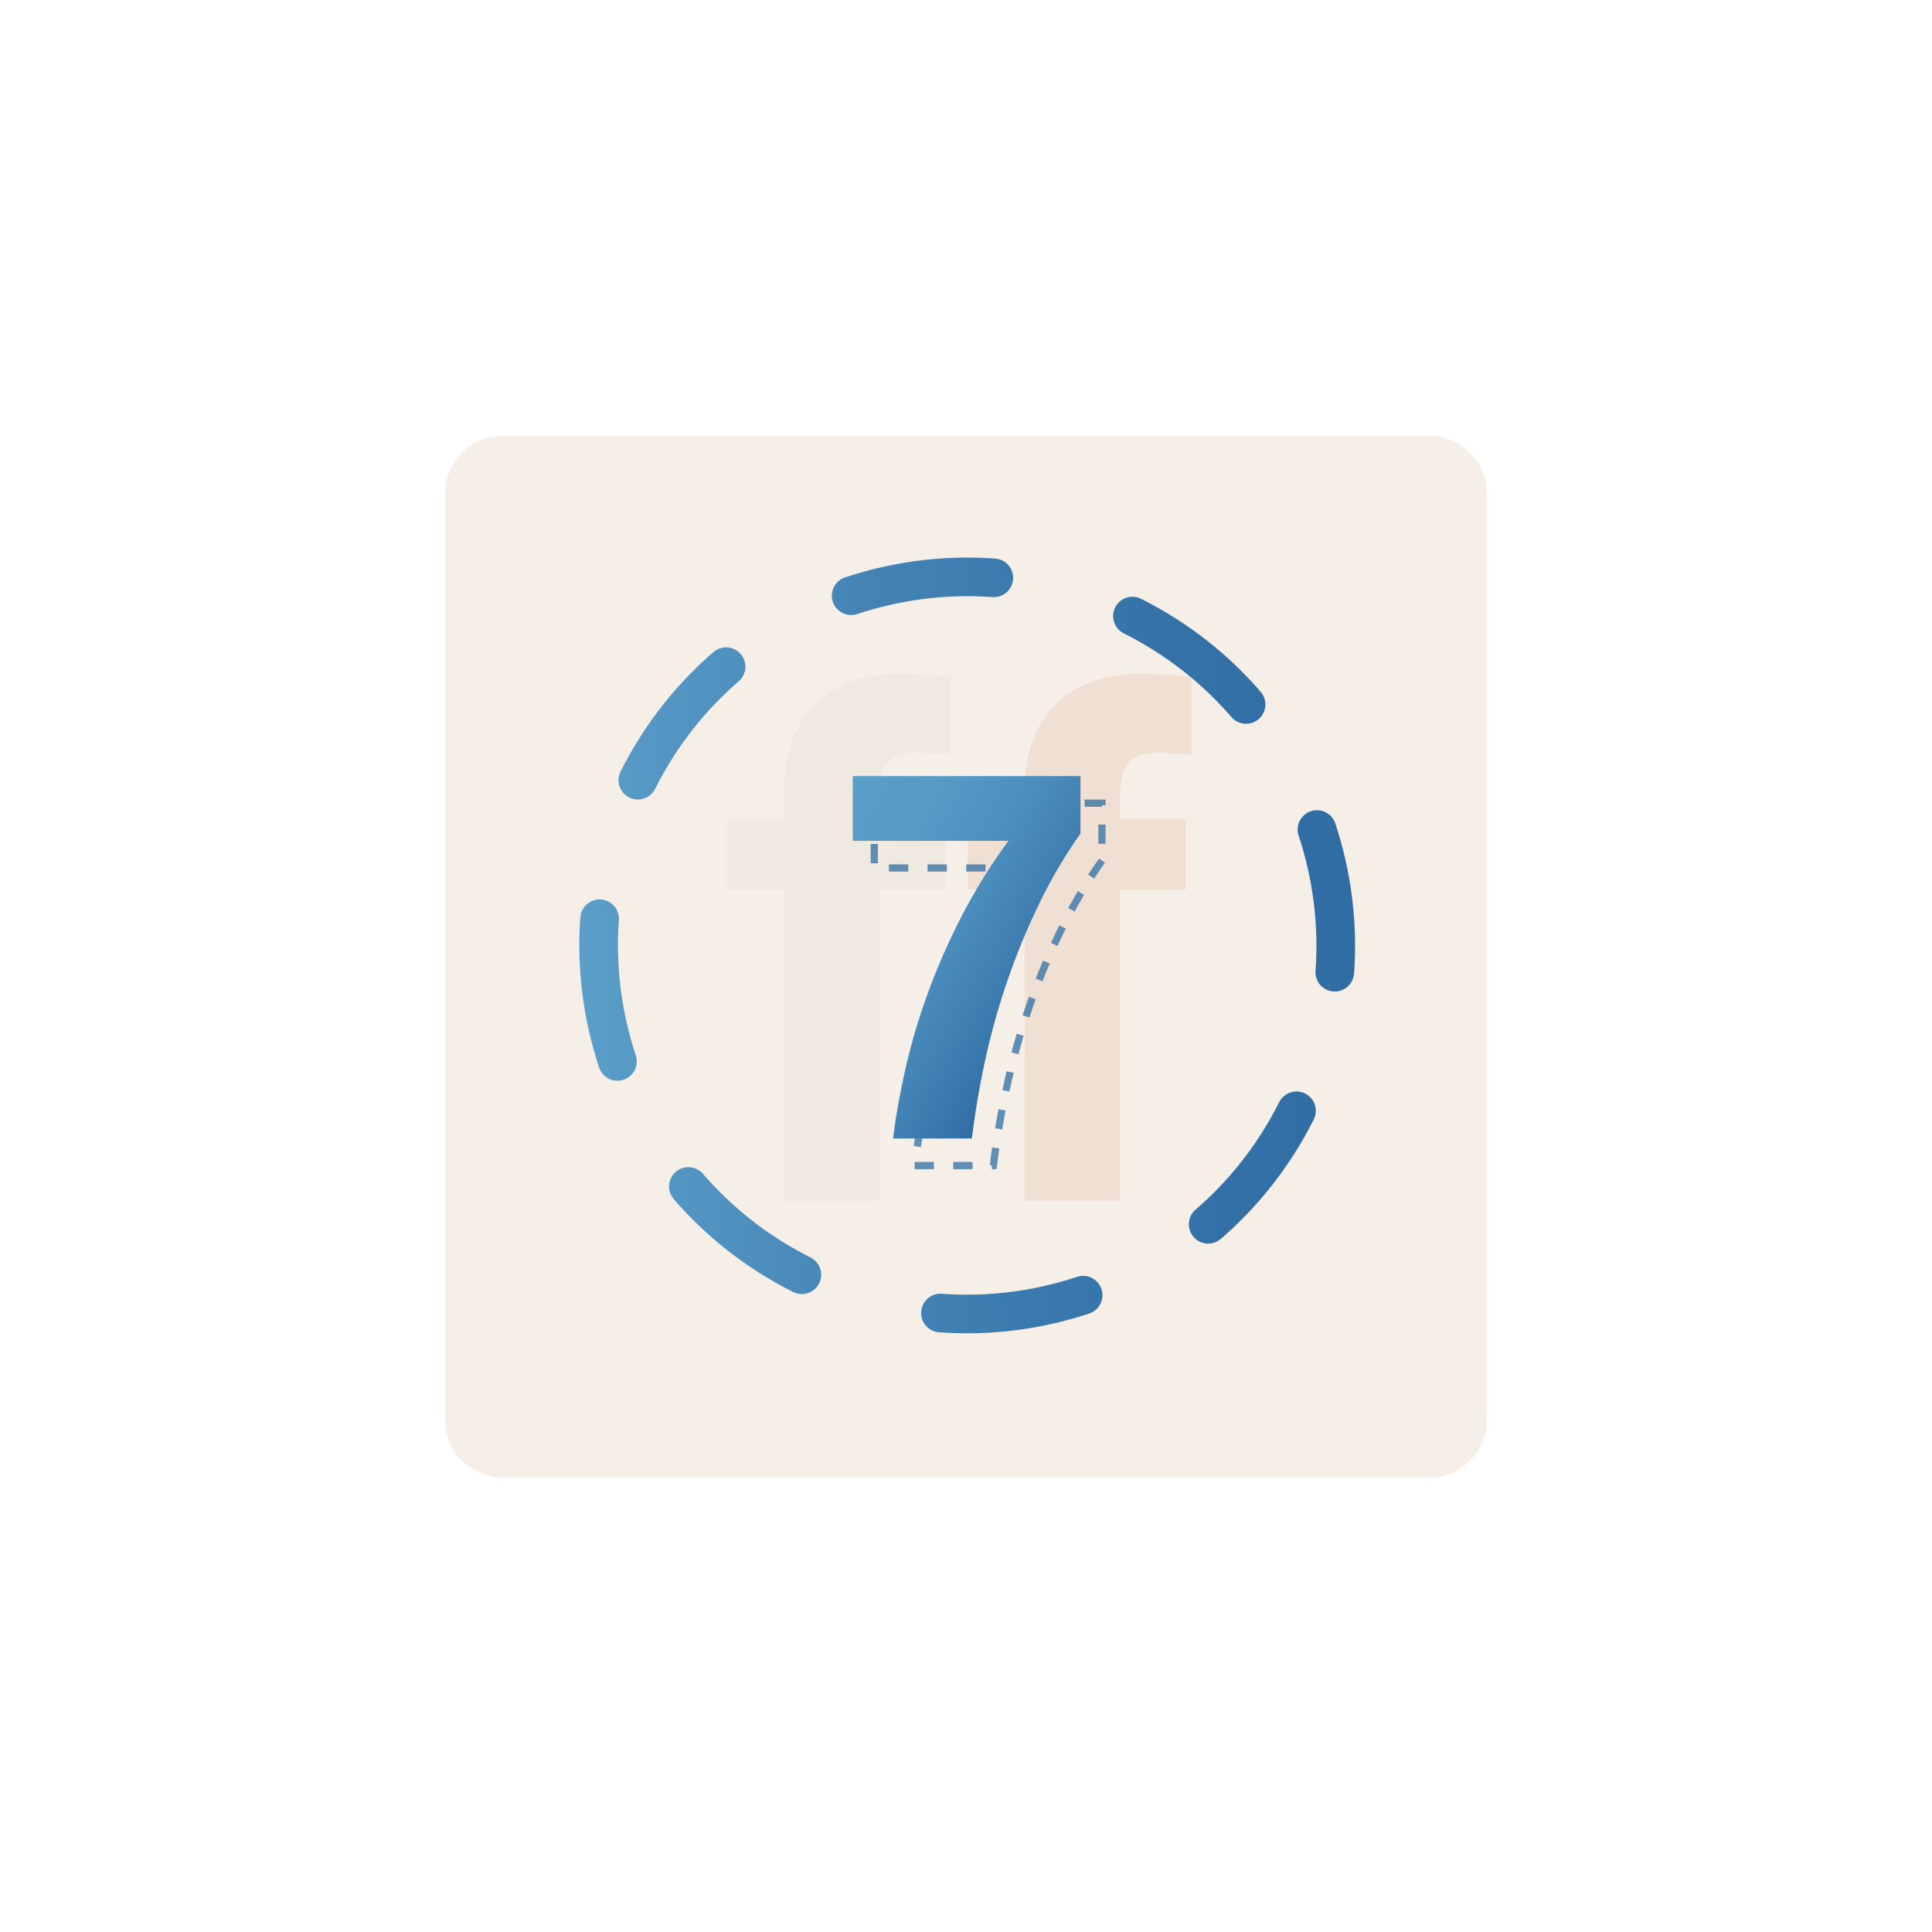
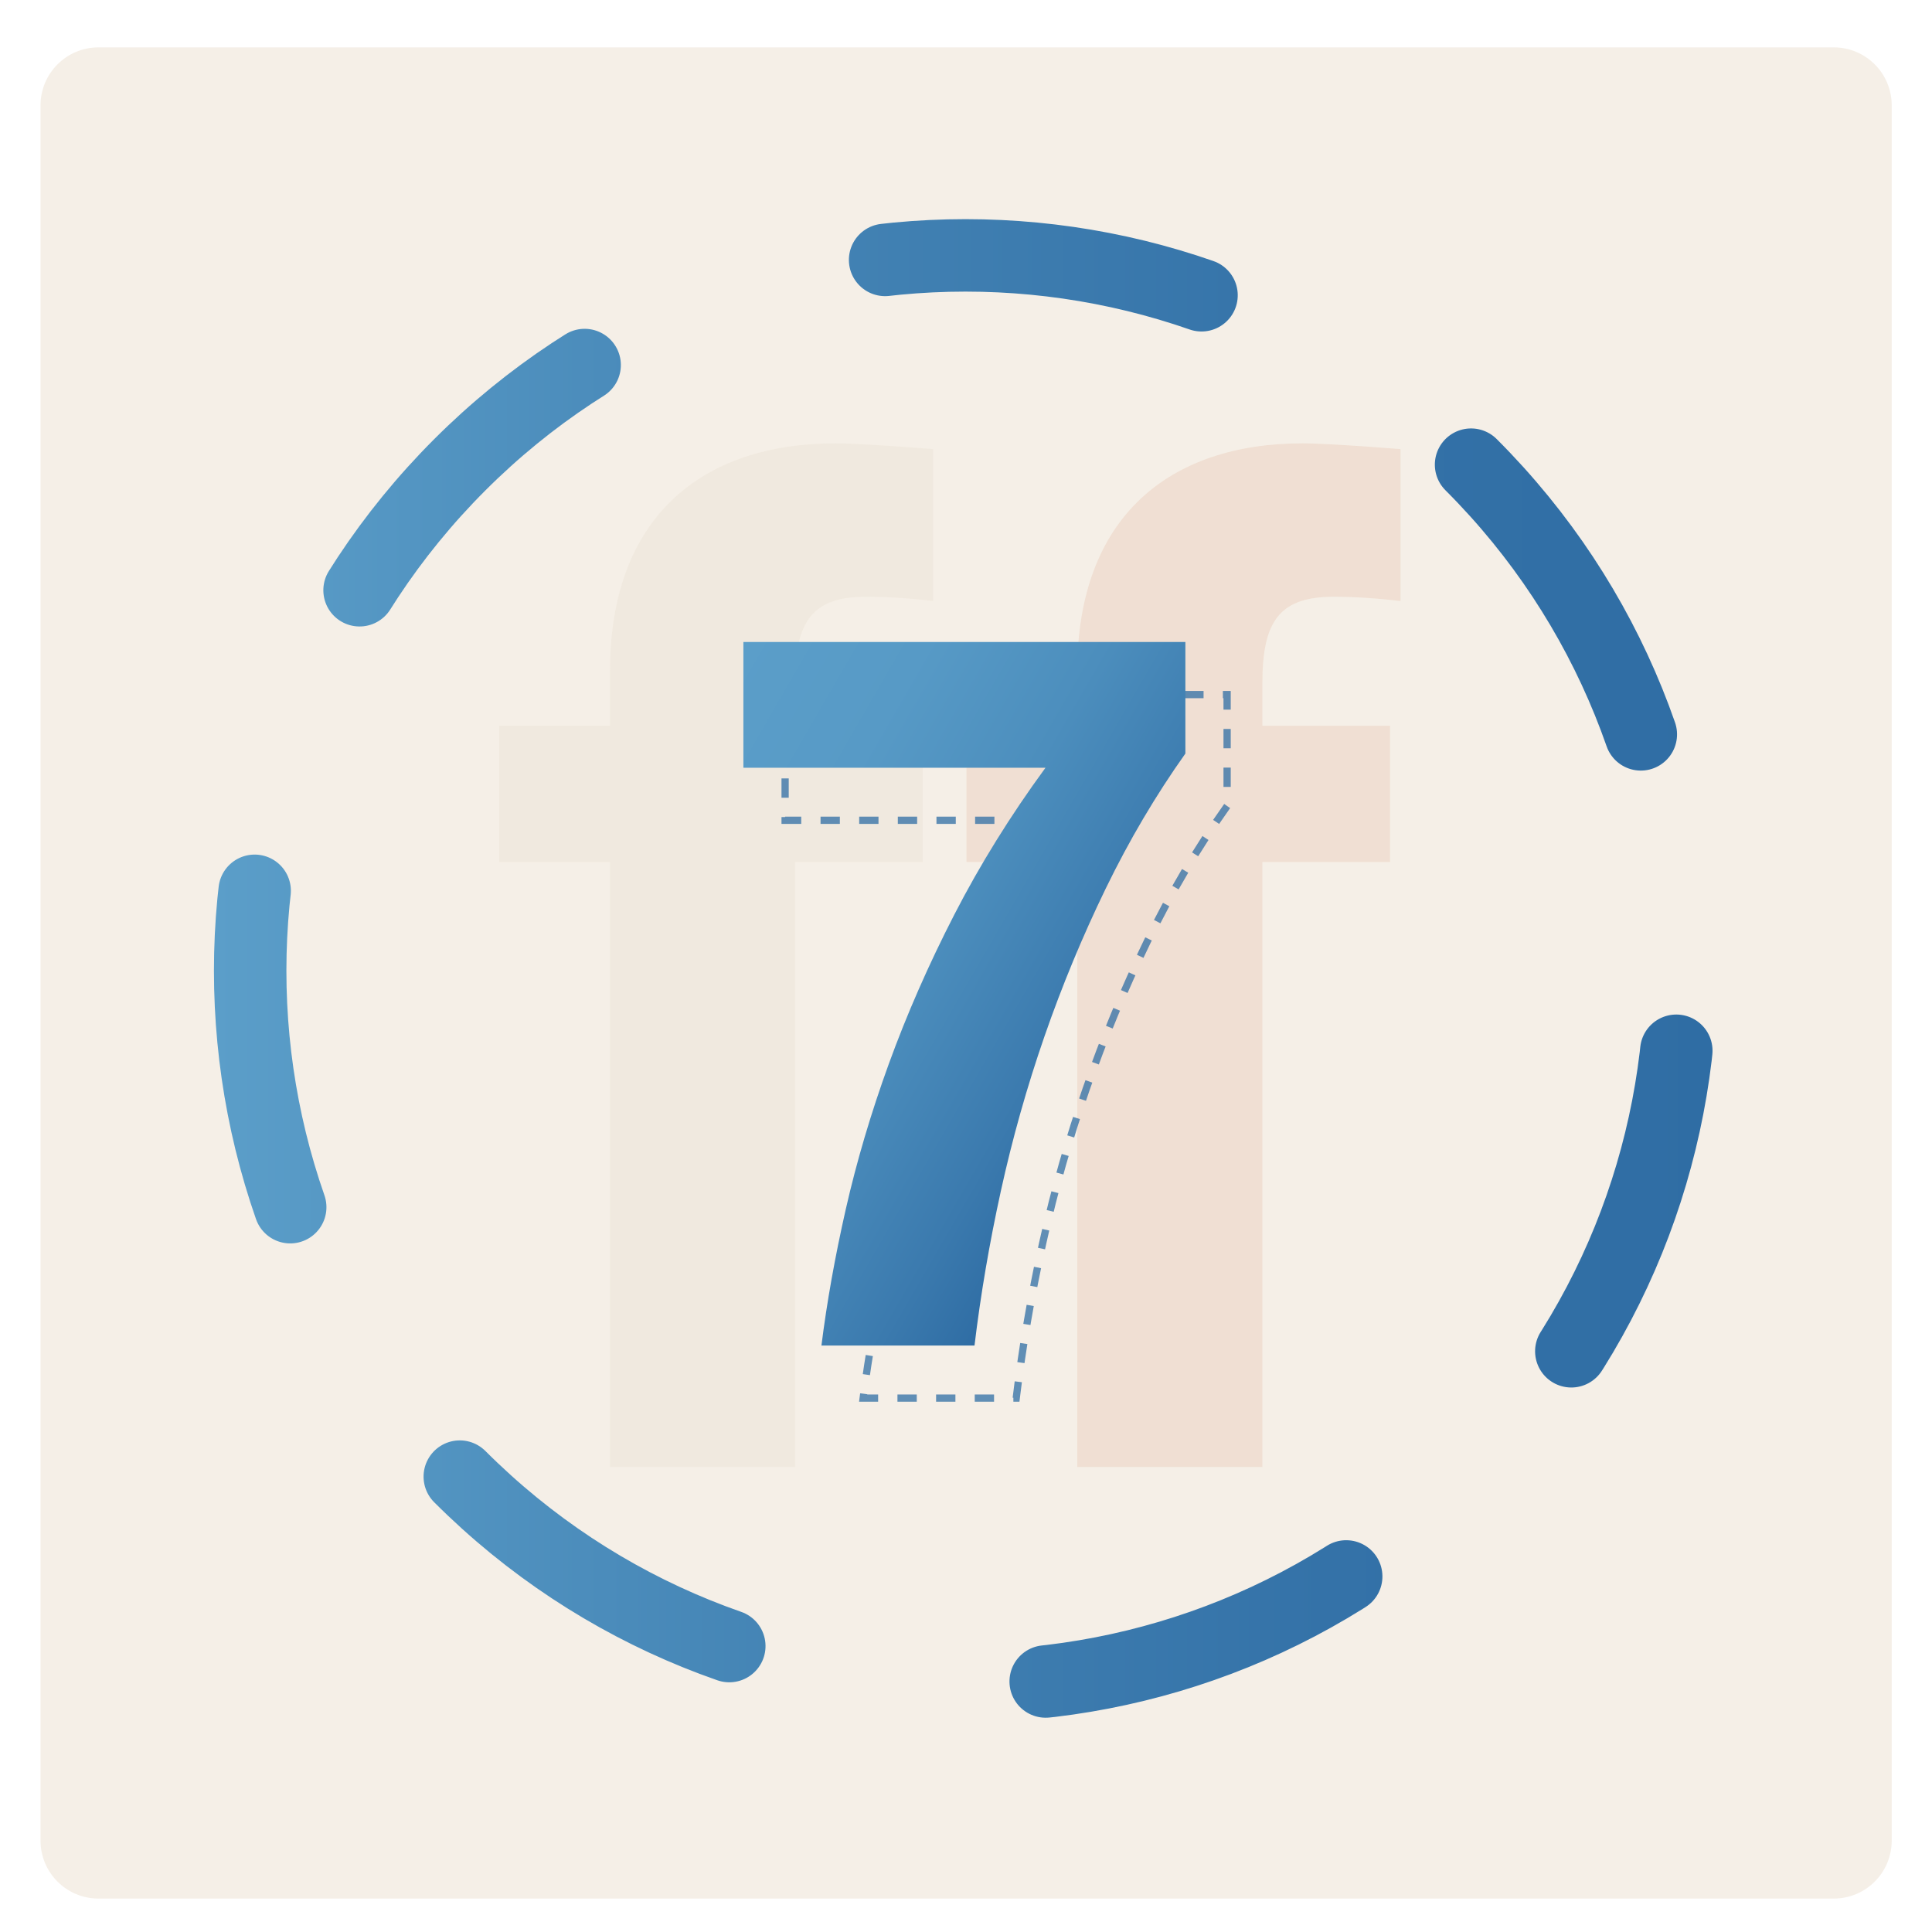
<svg xmlns="http://www.w3.org/2000/svg" viewBox="0 0 400 400">
  <defs>
-     <linearGradient id="c" x1="167.26" y1="176.81" x2="218.23" y2="206.24" gradientUnits="userSpaceOnUse">
+     <linearGradient id="c" x1="135.84" y1="164.22" x2="234.8" y2="221.36" gradientUnits="userSpaceOnUse">
      <stop offset="0" stop-color="#5b9ec9" />
      <stop offset=".29" stop-color="#579ac6" />
      <stop offset=".57" stop-color="#4c8ebd" />
      <stop offset=".85" stop-color="#3b7aae" />
      <stop offset="1" stop-color="#2f6da4" />
    </linearGradient>
-     <linearGradient id="d" x1="119.97" y1="195.74" x2="280.54" y2="195.74" gradientTransform="translate(285.28 -71.07) rotate(63.33)" gradientUnits="userSpaceOnUse">
+     <linearGradient id="d" x1="44.3" y1="200.98" x2="355.49" y2="200.98" gradientTransform="translate(200.66 -82.48) rotate(45)" gradientUnits="userSpaceOnUse">
      <stop offset="0" stop-color="#5b9ec9" />
      <stop offset=".39" stop-color="#4383b4" />
      <stop offset=".74" stop-color="#3472a8" />
      <stop offset="1" stop-color="#2f6da4" />
    </linearGradient>
  </defs>
  <g id="a" data-name="Backgrounds">
-     <rect x="92.14" y="90.22" width="215.72" height="215.72" rx="12" ry="12" fill="#f5efe7" />
+     <rect x="8.39" y="9.81" width="383.27" height="383.27" rx="12" ry="12" fill="#f5efe7" />
  </g>
-   <g id="b" data-name="On A Roll">
-     <path d="M162.34,184.14h-11.81v-14.52h11.81v-5.81c0-16.51,9.87-24.31,24.05-24.31,1.39,0,4.59.15,10.43.61v16.21c-2.5-.31-5-.46-7.09-.46-5.7,0-7.64,2.45-7.64,9.17v4.59h13.62v14.52h-13.62v64.52h-19.74v-64.52Z" fill="#d9c9b0" opacity=".15" />
-     <path d="M212.18,184.14h-11.81v-14.52h11.81v-5.81c0-16.51,9.87-24.31,24.05-24.31,1.39,0,4.59.15,10.43.61v16.21c-2.5-.31-5-.46-7.09-.46-5.7,0-7.64,2.45-7.64,9.17v4.59h13.62v14.52h-13.62v64.52h-19.74v-64.52Z" fill="#d4845b" opacity=".15" />
+   <g id="b" data-name="7 Sparks">
+     <path d="M126.29,178.46h-22.94v-28.2s22.94,0,22.94,0v-11.28c0-32.05,19.16-47.19,46.68-47.19,2.7,0,8.91.3,20.24,1.19v31.46c-4.86-.59-9.72-.89-13.76-.89-11.06,0-14.84,4.75-14.84,17.81v8.9h26.44v28.2s-26.44,0-26.44,0v125.26s-38.32,0-38.32,0v-125.26Z" fill="#d9c9b0" opacity=".15" />
+     <path d="M223.04,178.46h-22.94v-28.2s22.94,0,22.94,0v-11.28c0-32.05,19.16-47.19,46.68-47.19,2.7,0,8.91.3,20.24,1.19v31.46c-4.86-.59-9.72-.89-13.76-.89-11.06,0-14.84,4.75-14.84,17.81v8.9h26.44v28.2s-26.44,0-26.44,0v125.26s-38.32,0-38.32,0v-125.26Z" fill="#d4845b" opacity=".15" />
    <g opacity=".75">
-       <path d="M228.16,178.18c-3.17,4.47-6,9.26-8.49,14.38-2.49,5.12-4.67,10.38-6.54,15.78-1.79,5.16-3.35,10.57-4.65,16.49-1.23,5.59-2.16,11.08-2.81,16.49h-16.33c.58-4.61,1.44-9.46,2.6-14.54,1.15-5.08,2.68-10.25,4.59-15.51,1.91-5.26,4.23-10.56,6.97-15.89,2.74-5.33,5.98-10.56,9.73-15.68h-32.22v-13.41h47.14v11.89Z" fill="none" stroke="#2f6da4" stroke-dasharray="4" stroke-miterlimit="10" stroke-width="1.5" />
+       <path d="M254.07,166.88c-6.16,8.68-11.65,17.98-16.48,27.92-4.83,9.94-9.06,20.15-12.7,30.64-3.47,10.01-6.51,20.52-9.03,32.01-2.38,10.84-4.2,21.51-5.46,32.01h-31.69c1.12-8.95,2.8-18.36,5.04-28.23,2.24-9.86,5.21-19.9,8.92-30.12,3.71-10.21,8.22-20.5,13.54-30.85,5.32-10.35,11.62-20.5,18.89-30.43h-62.55v-26.03s91.51,0,91.51,0v23.09Z" fill="none" stroke="#2f6da4" stroke-dasharray="4" stroke-miterlimit="10" stroke-width="1.5" />
    </g>
-     <path d="M223.71,172.57c-3.17,4.47-6,9.26-8.49,14.38-2.49,5.12-4.67,10.38-6.54,15.78-1.88,5.41-3.42,10.9-4.65,16.49-1.23,5.59-2.16,11.08-2.81,16.49h-16.33c.58-4.61,1.44-9.46,2.6-14.54,1.15-5.08,2.68-10.25,4.59-15.51,1.91-5.26,4.23-10.56,6.97-15.89,2.74-5.33,5.98-10.56,9.73-15.68h-32.22v-13.41h47.14v11.89Z" fill="url(#c)" />
-     <circle cx="200.25" cy="195.74" r="76.29" transform="translate(-64.55 286.83) rotate(-63.33)" fill="none" stroke="url(#d)" stroke-dasharray="29.96 29.96" stroke-linecap="round" stroke-miterlimit="10" stroke-width="8" />
+     <path d="M245.43,156c-6.16,8.68-11.65,17.98-16.48,27.92-4.83,9.94-9.06,20.15-12.7,30.64-3.64,10.49-6.65,21.17-9.03,32.01-2.38,10.84-4.2,21.51-5.46,32.01h-31.69c1.12-8.95,2.8-18.36,5.04-28.23,2.24-9.86,5.21-19.9,8.92-30.12,3.71-10.21,8.22-20.5,13.54-30.85,5.32-10.35,11.62-20.5,18.89-30.43h-62.55v-26.03s91.51,0,91.51,0v23.09Z" fill="url(#c)" />
+     <circle cx="199.9" cy="200.98" r="148.1" transform="translate(-83.57 200.21) rotate(-45)" fill="none" stroke="url(#d)" stroke-dasharray="66.47 66.47" stroke-linecap="round" stroke-miterlimit="10" stroke-width="15" />
  </g>
</svg>
